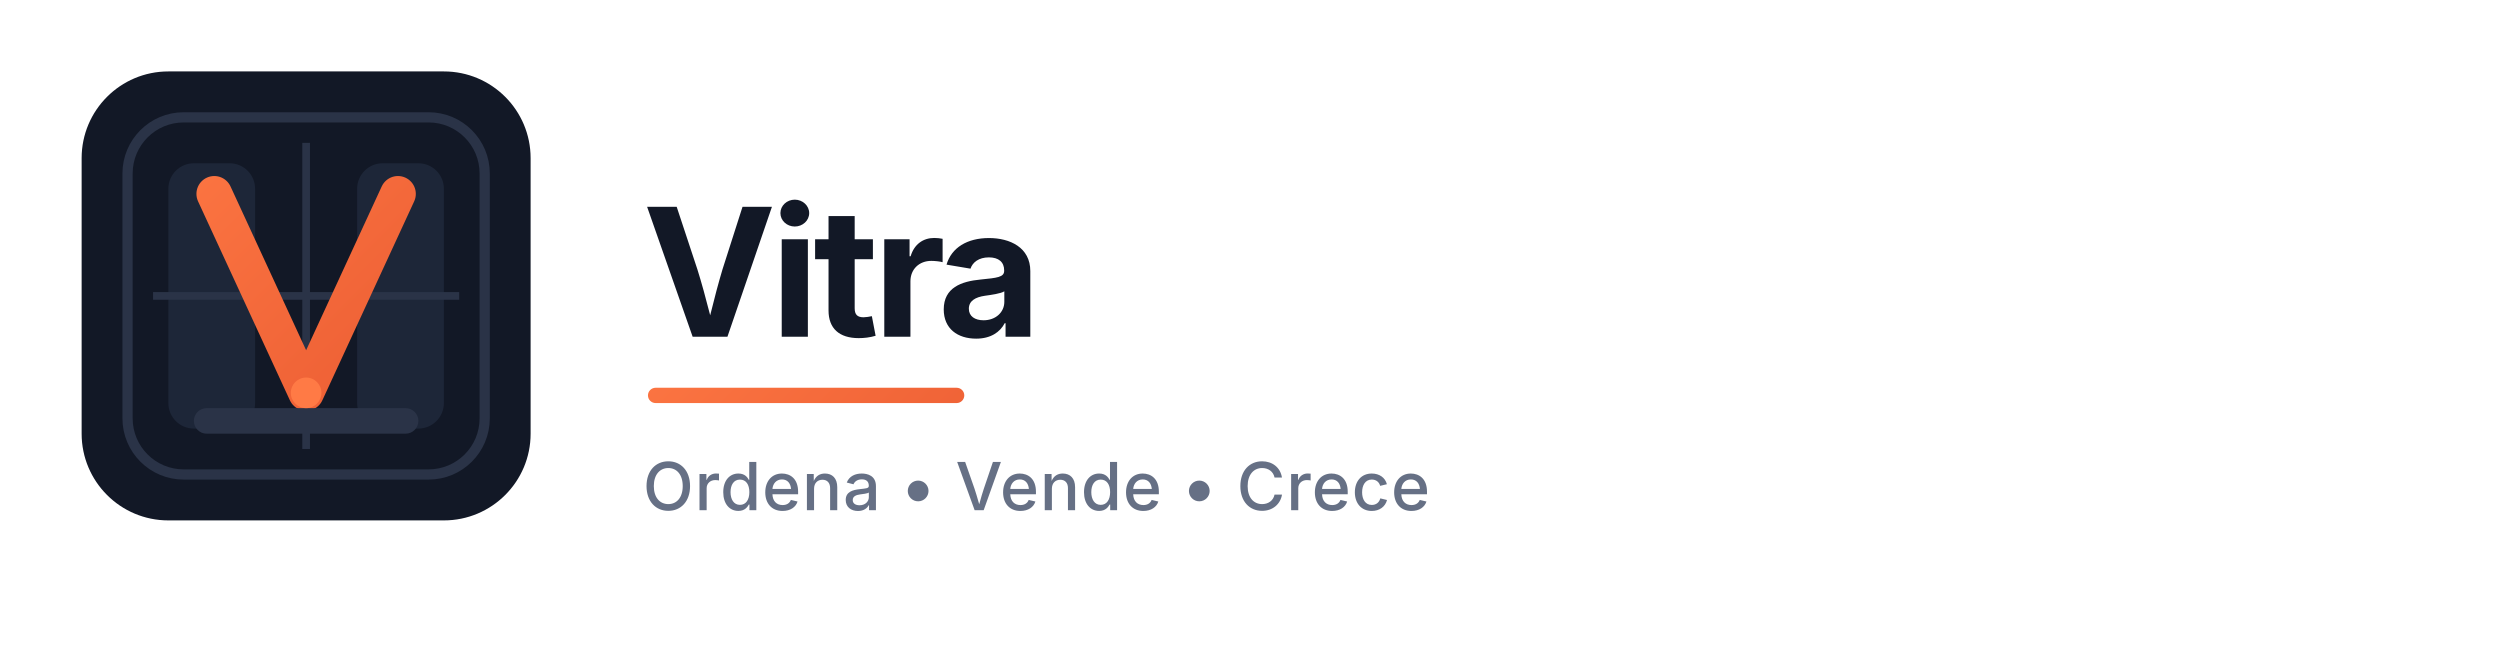
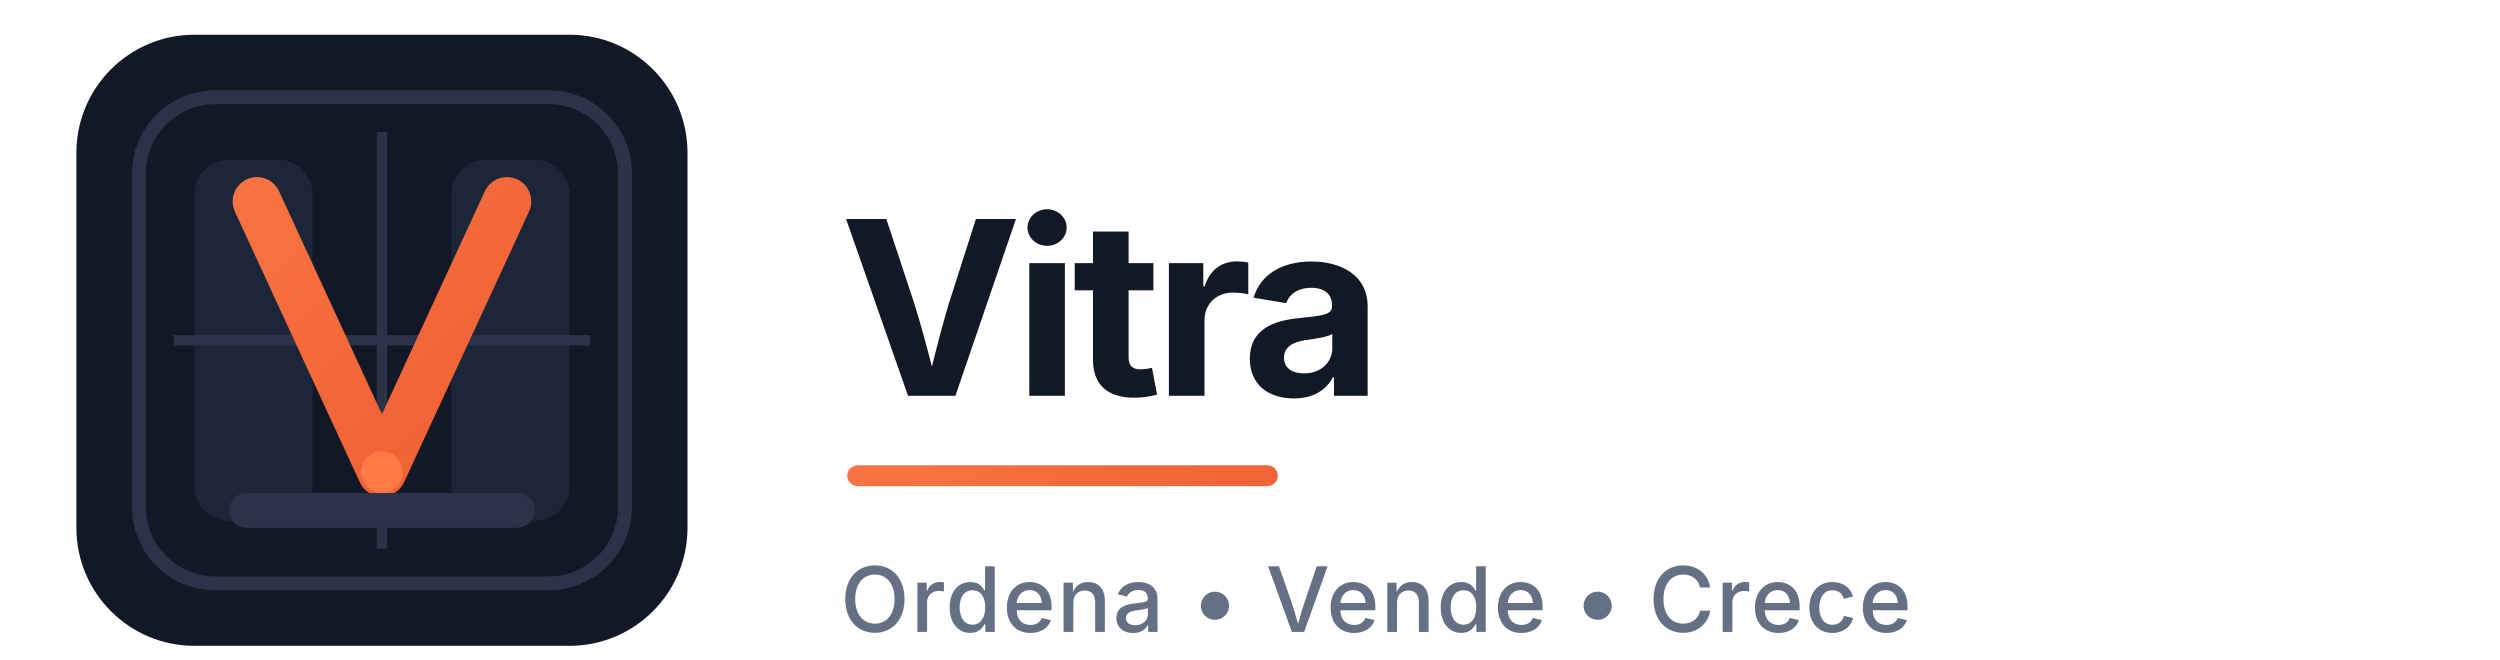
- <svg xmlns="http://www.w3.org/2000/svg" width="980" height="260" viewBox="0 0 980 260" fill="none">
+ <svg xmlns="http://www.w3.org/2000/svg" width="720" height="190" viewBox="20 18 700 190" fill="none">
  <defs>
    <linearGradient id="vitraOrange" x1="18" y1="18" x2="170" y2="170" gradientUnits="userSpaceOnUse">
      <stop offset="0" stop-color="#FF7A45" />
      <stop offset="1" stop-color="#E5532D" />
    </linearGradient>
  </defs>
-   <rect width="980" height="260" fill="transparent" />
  <g transform="translate(32,28)">
    <rect x="0" y="0" width="176" height="176" rx="34" fill="#121826" />
    <rect x="18" y="18" width="140" height="140" rx="22" stroke="#2A3347" stroke-width="4" />
    <rect x="34" y="36" width="34" height="104" rx="10" fill="#1D2638" />
    <rect x="108" y="36" width="34" height="104" rx="10" fill="#1D2638" />
    <line x1="88" y1="28" x2="88" y2="148" stroke="#2A3347" stroke-width="3" />
    <line x1="28" y1="88" x2="148" y2="88" stroke="#2A3347" stroke-width="3" />
    <path d="M52 48L88 126L124 48" stroke="url(#vitraOrange)" stroke-width="14" stroke-linecap="round" stroke-linejoin="round" />
    <rect x="44" y="132" width="88" height="10" rx="5" fill="#2A3347" />
    <circle cx="88" cy="126" r="6" fill="#FF7A45" />
  </g>
  <g transform="translate(252,70)">
    <text x="0" y="62" fill="#121826" font-family="Sora, Inter, Manrope, Arial, sans-serif" font-size="70" font-weight="700" letter-spacing="-2.2">
      Vitra
    </text>
    <rect x="2" y="82" width="124" height="6" rx="3" fill="url(#vitraOrange)" />
    <text x="0" y="130" fill="#667085" font-family="Inter, Manrope, Arial, sans-serif" font-size="26" font-weight="500" letter-spacing="0.4">
      Ordena • Vende • Crece
    </text>
  </g>
</svg>
